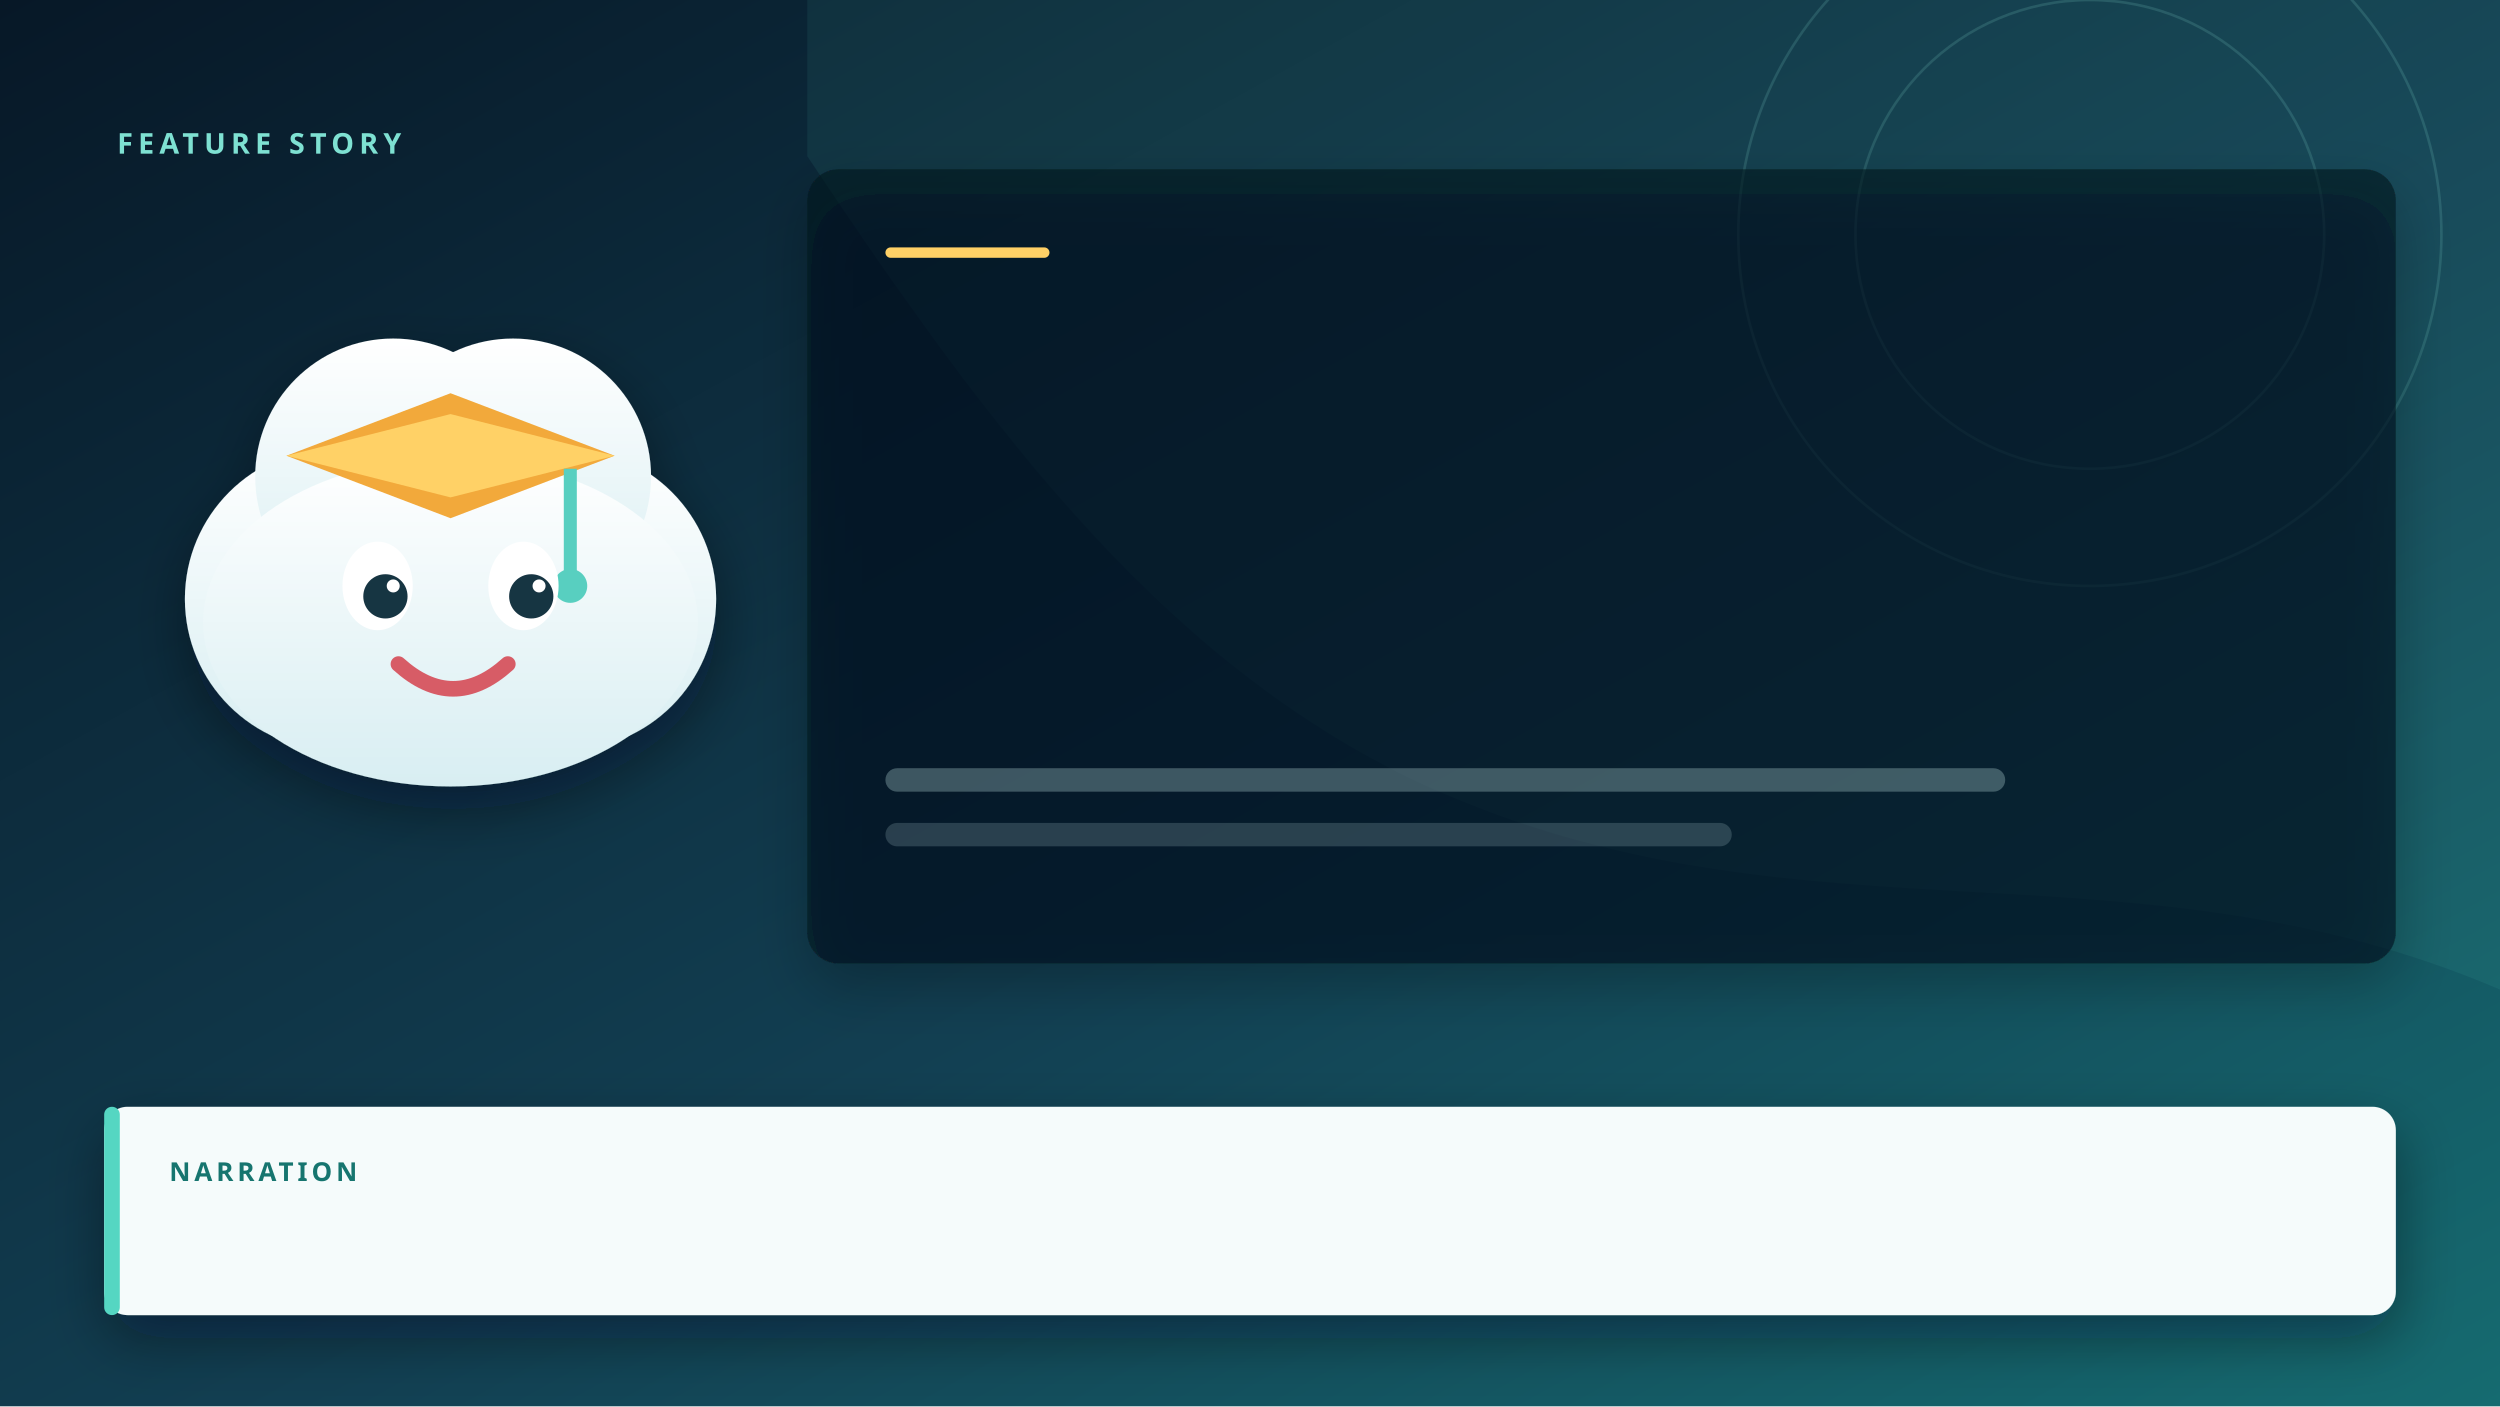
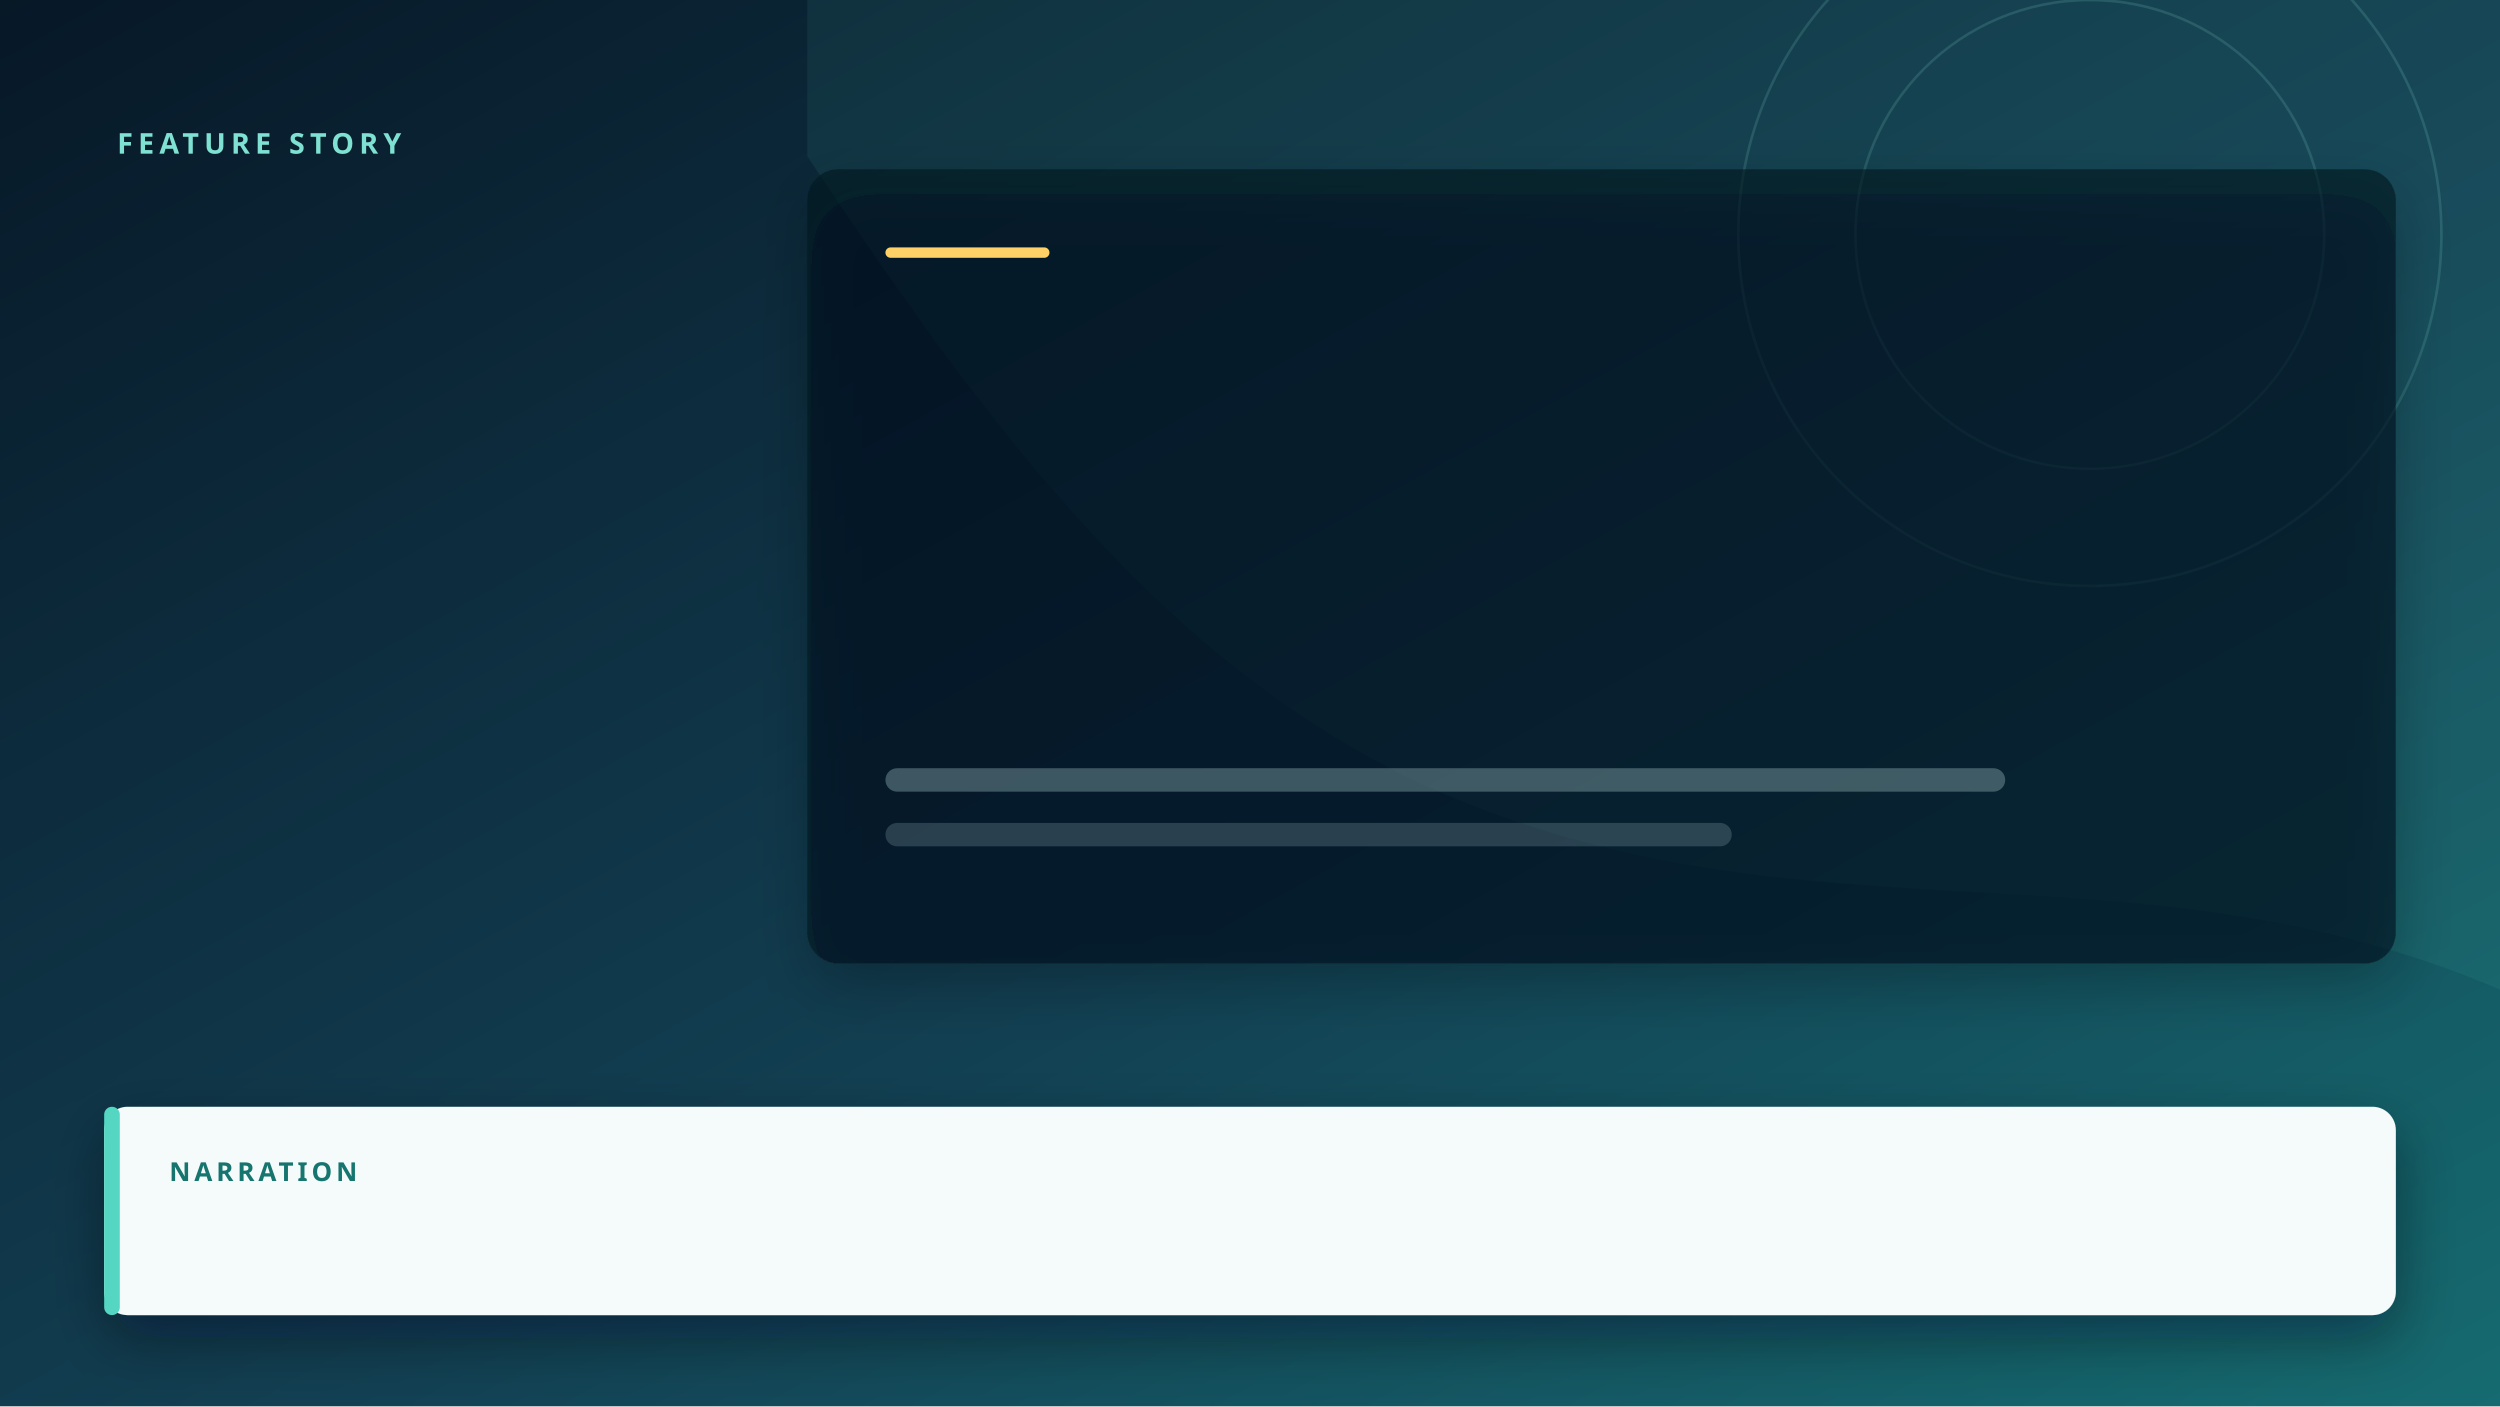
<svg xmlns="http://www.w3.org/2000/svg" viewBox="0 0 1920 1080" width="1920" height="1080">
  <defs>
    <linearGradient id="hero-bg" x1="0" y1="0" x2="1" y2="1">
      <stop stop-color="#071827" />
      <stop offset="0.56" stop-color="#123f52" />
      <stop offset="1" stop-color="#156b70" />
    </linearGradient>
    <linearGradient id="hero-cloud" x1="0" y1="0" x2="0" y2="1">
      <stop stop-color="#ffffff" />
      <stop offset="1" stop-color="#d8eef2" />
    </linearGradient>
    <filter id="hero-shadow" x="-30%" y="-30%" width="160%" height="170%">
      <feDropShadow dy="18" stdDeviation="22" flood-color="#020b12" flood-opacity="0.4" />
    </filter>
  </defs>
  <rect width="1920" height="1080" fill="url(#hero-bg)" />
  <path d="M620 0H1920V760C1640 640 1390 730 1110 610C900 520 760 330 620 120Z" fill="#55d6c2" opacity="0.08" />
  <circle cx="1605" cy="180" r="270" fill="none" stroke="#8de7d8" stroke-width="2" opacity="0.16" />
  <circle cx="1605" cy="180" r="180" fill="none" stroke="#8de7d8" stroke-width="2" opacity="0.16" />
  <text x="90" y="118" fill="#7ee1d2" font-family="Segoe UI, sans-serif" font-size="22" font-weight="800" letter-spacing="4">FEATURE STORY</text>
  <g filter="url(#hero-shadow)">
-     <circle cx="258" cy="460" r="116" fill="url(#hero-cloud)" />
-     <circle cx="434" cy="460" r="116" fill="url(#hero-cloud)" />
-     <circle cx="302" cy="366" r="106" fill="url(#hero-cloud)" />
-     <circle cx="394" cy="366" r="106" fill="url(#hero-cloud)" />
-     <ellipse cx="346" cy="478" rx="190" ry="126" fill="url(#hero-cloud)" />
-     <polygon points="220,350 346,302 472,350 346,398" fill="#f2a93b" />
-     <polygon points="220,350 346,318 472,350 346,382" fill="#ffd166" />
-     <path d="M438 360V440" stroke="#59cfc0" stroke-width="10" />
-     <circle cx="438" cy="450" r="13" fill="#59cfc0" />
-     <ellipse cx="290" cy="450" rx="27" ry="34" fill="#fff" />
-     <circle cx="296" cy="458" r="17" fill="#173442" />
-     <circle cx="302" cy="450" r="5" fill="#fff" />
-     <ellipse cx="402" cy="450" rx="27" ry="34" fill="#fff" />
-     <circle cx="408" cy="458" r="17" fill="#173442" />
-     <circle cx="414" cy="450" r="5" fill="#fff" />
-     <path d="M306 510Q348 548 390 510" fill="none" stroke="#d75b66" stroke-width="12" stroke-linecap="round" />
-   </g>
-   <g filter="url(#hero-shadow)">
    <rect x="620" y="130" width="1220" height="610" rx="24" fill="#06131d" opacity="0.62" />
  </g>
  <rect x="680" y="190" width="126" height="8" rx="4" fill="#ffd166" />
  <rect x="680" y="590" width="860" height="18" rx="9" fill="#b8d9da" opacity="0.32" />
  <rect x="680" y="632" width="650" height="18" rx="9" fill="#b8d9da" opacity="0.2" />
  <rect x="80" y="850" width="1760" height="160" rx="18" fill="#f5fbfb" filter="url(#hero-shadow)" />
  <rect x="80" y="850" width="12" height="160" rx="6" fill="#55d6c2" />
  <text x="130" y="907" fill="#16756f" font-family="Segoe UI, sans-serif" font-size="20" font-weight="800" letter-spacing="3">NARRATION</text>
</svg>
